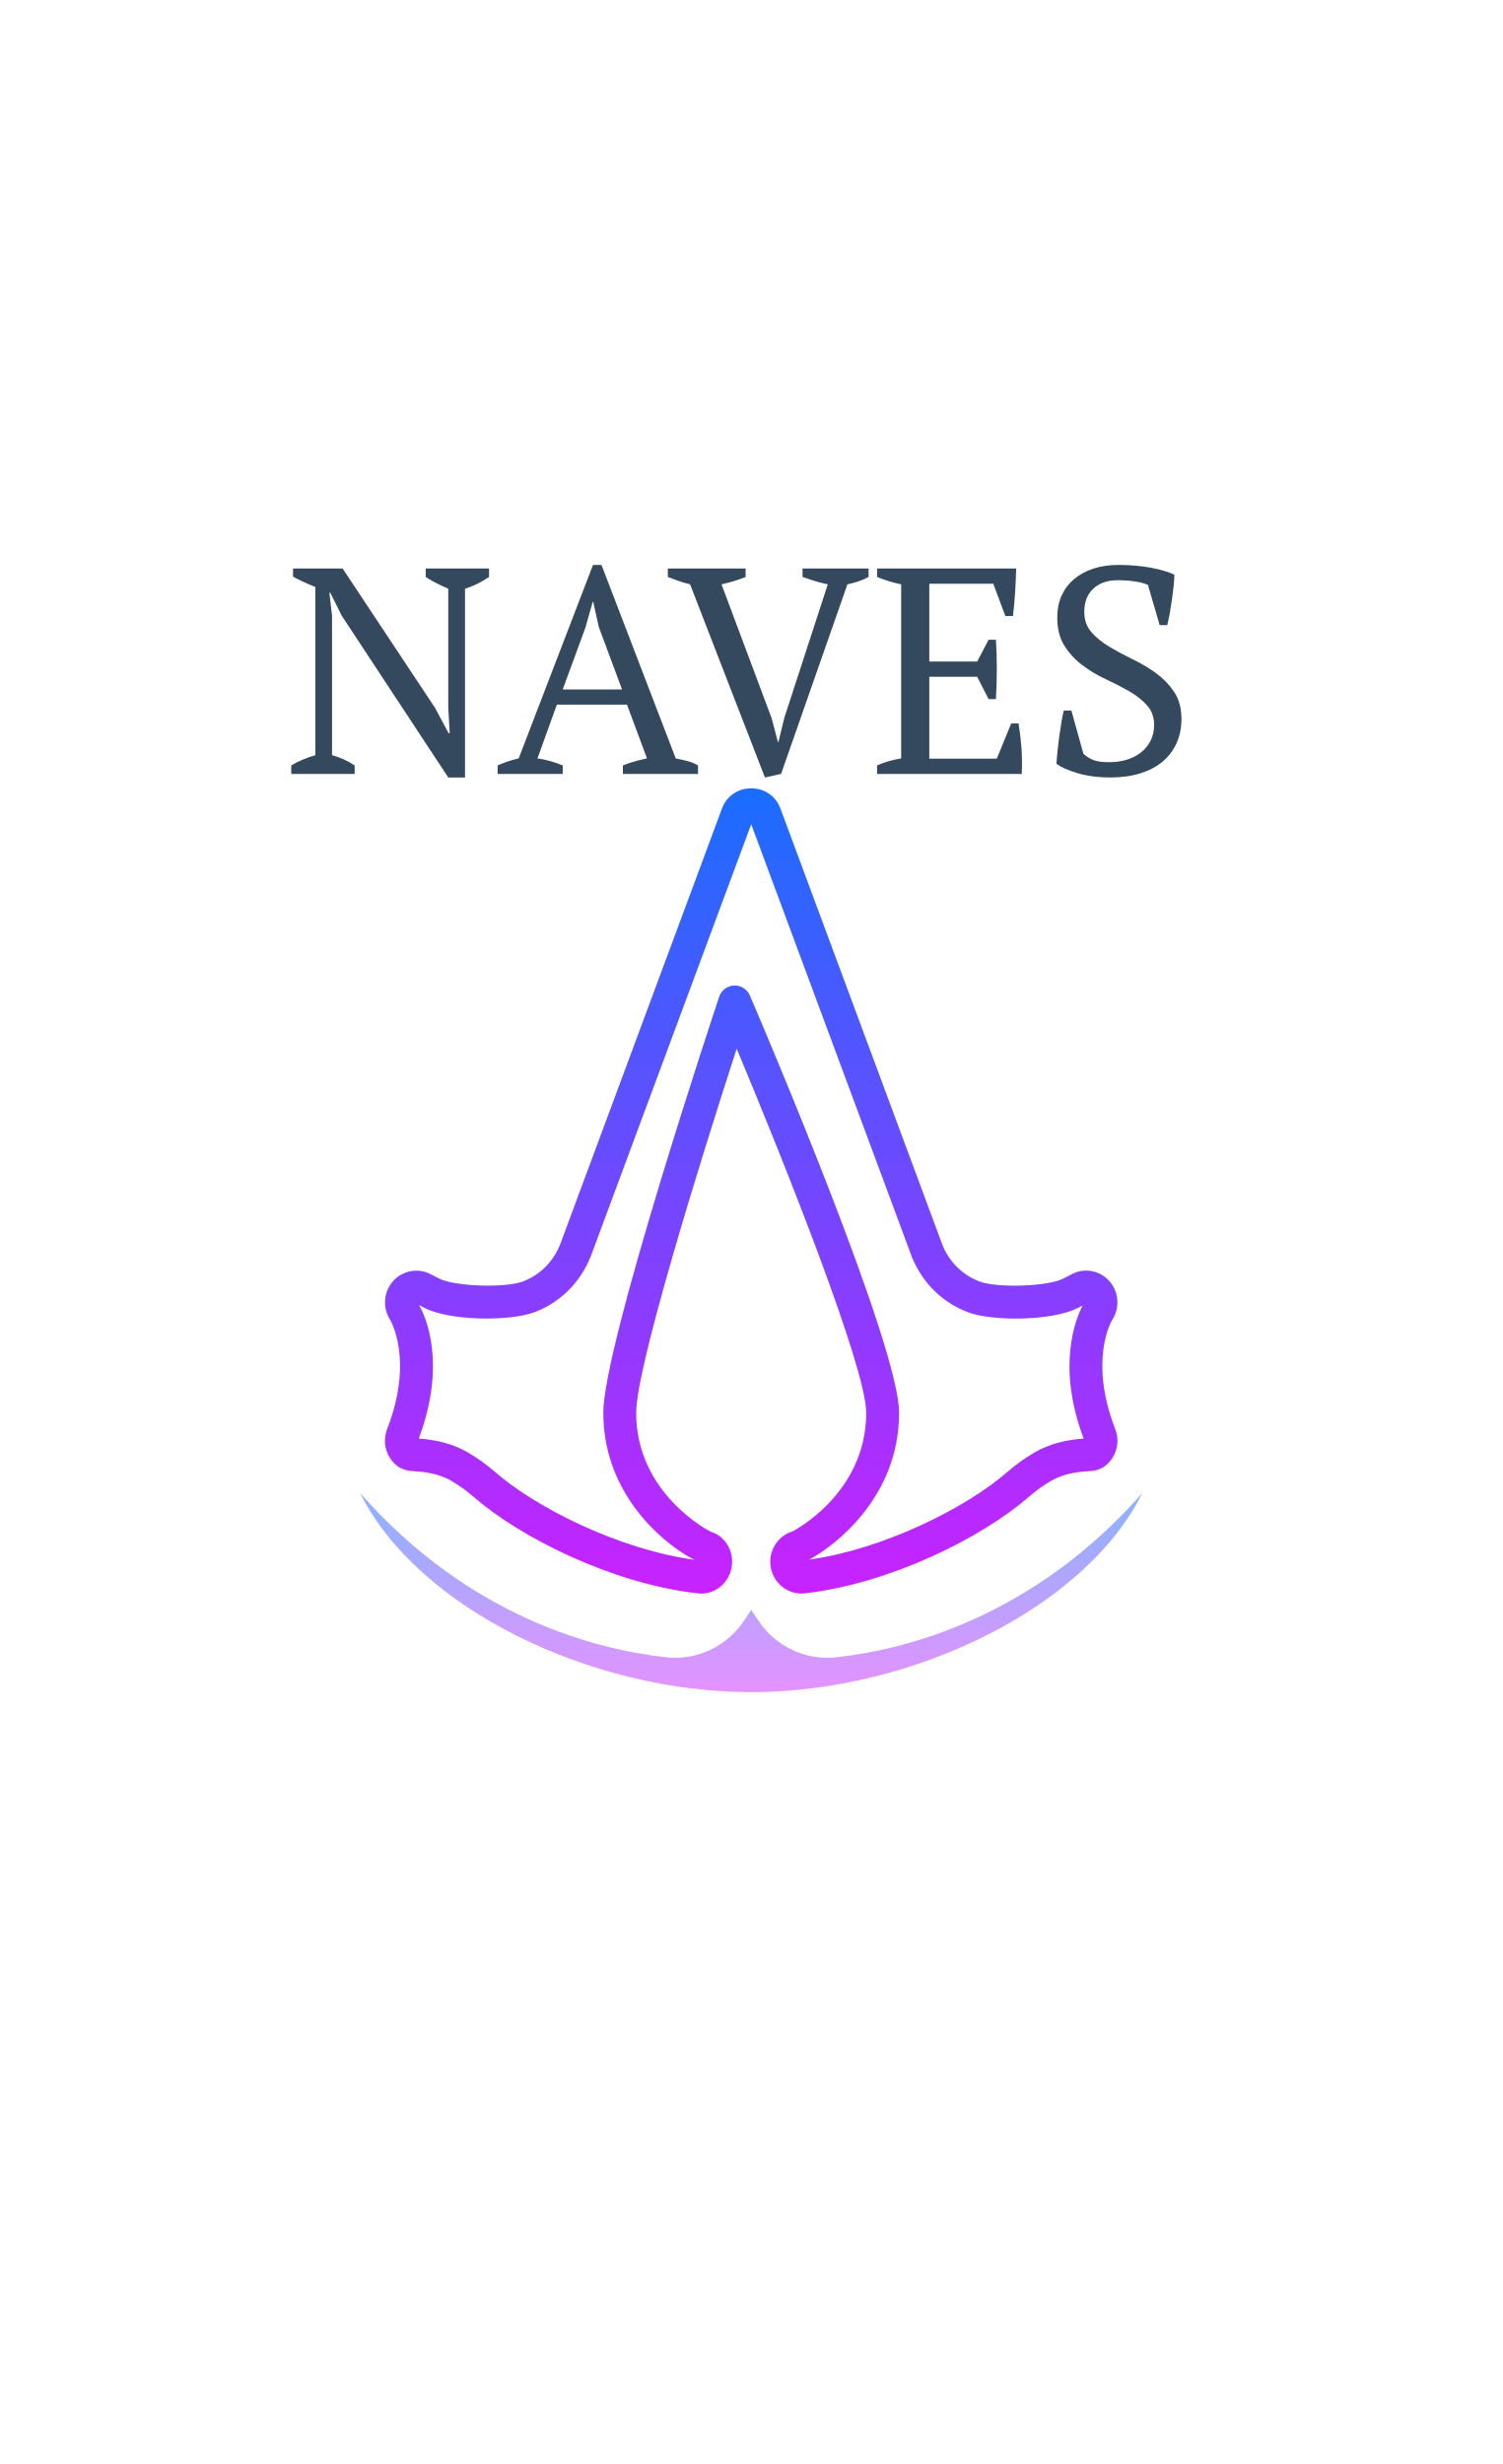
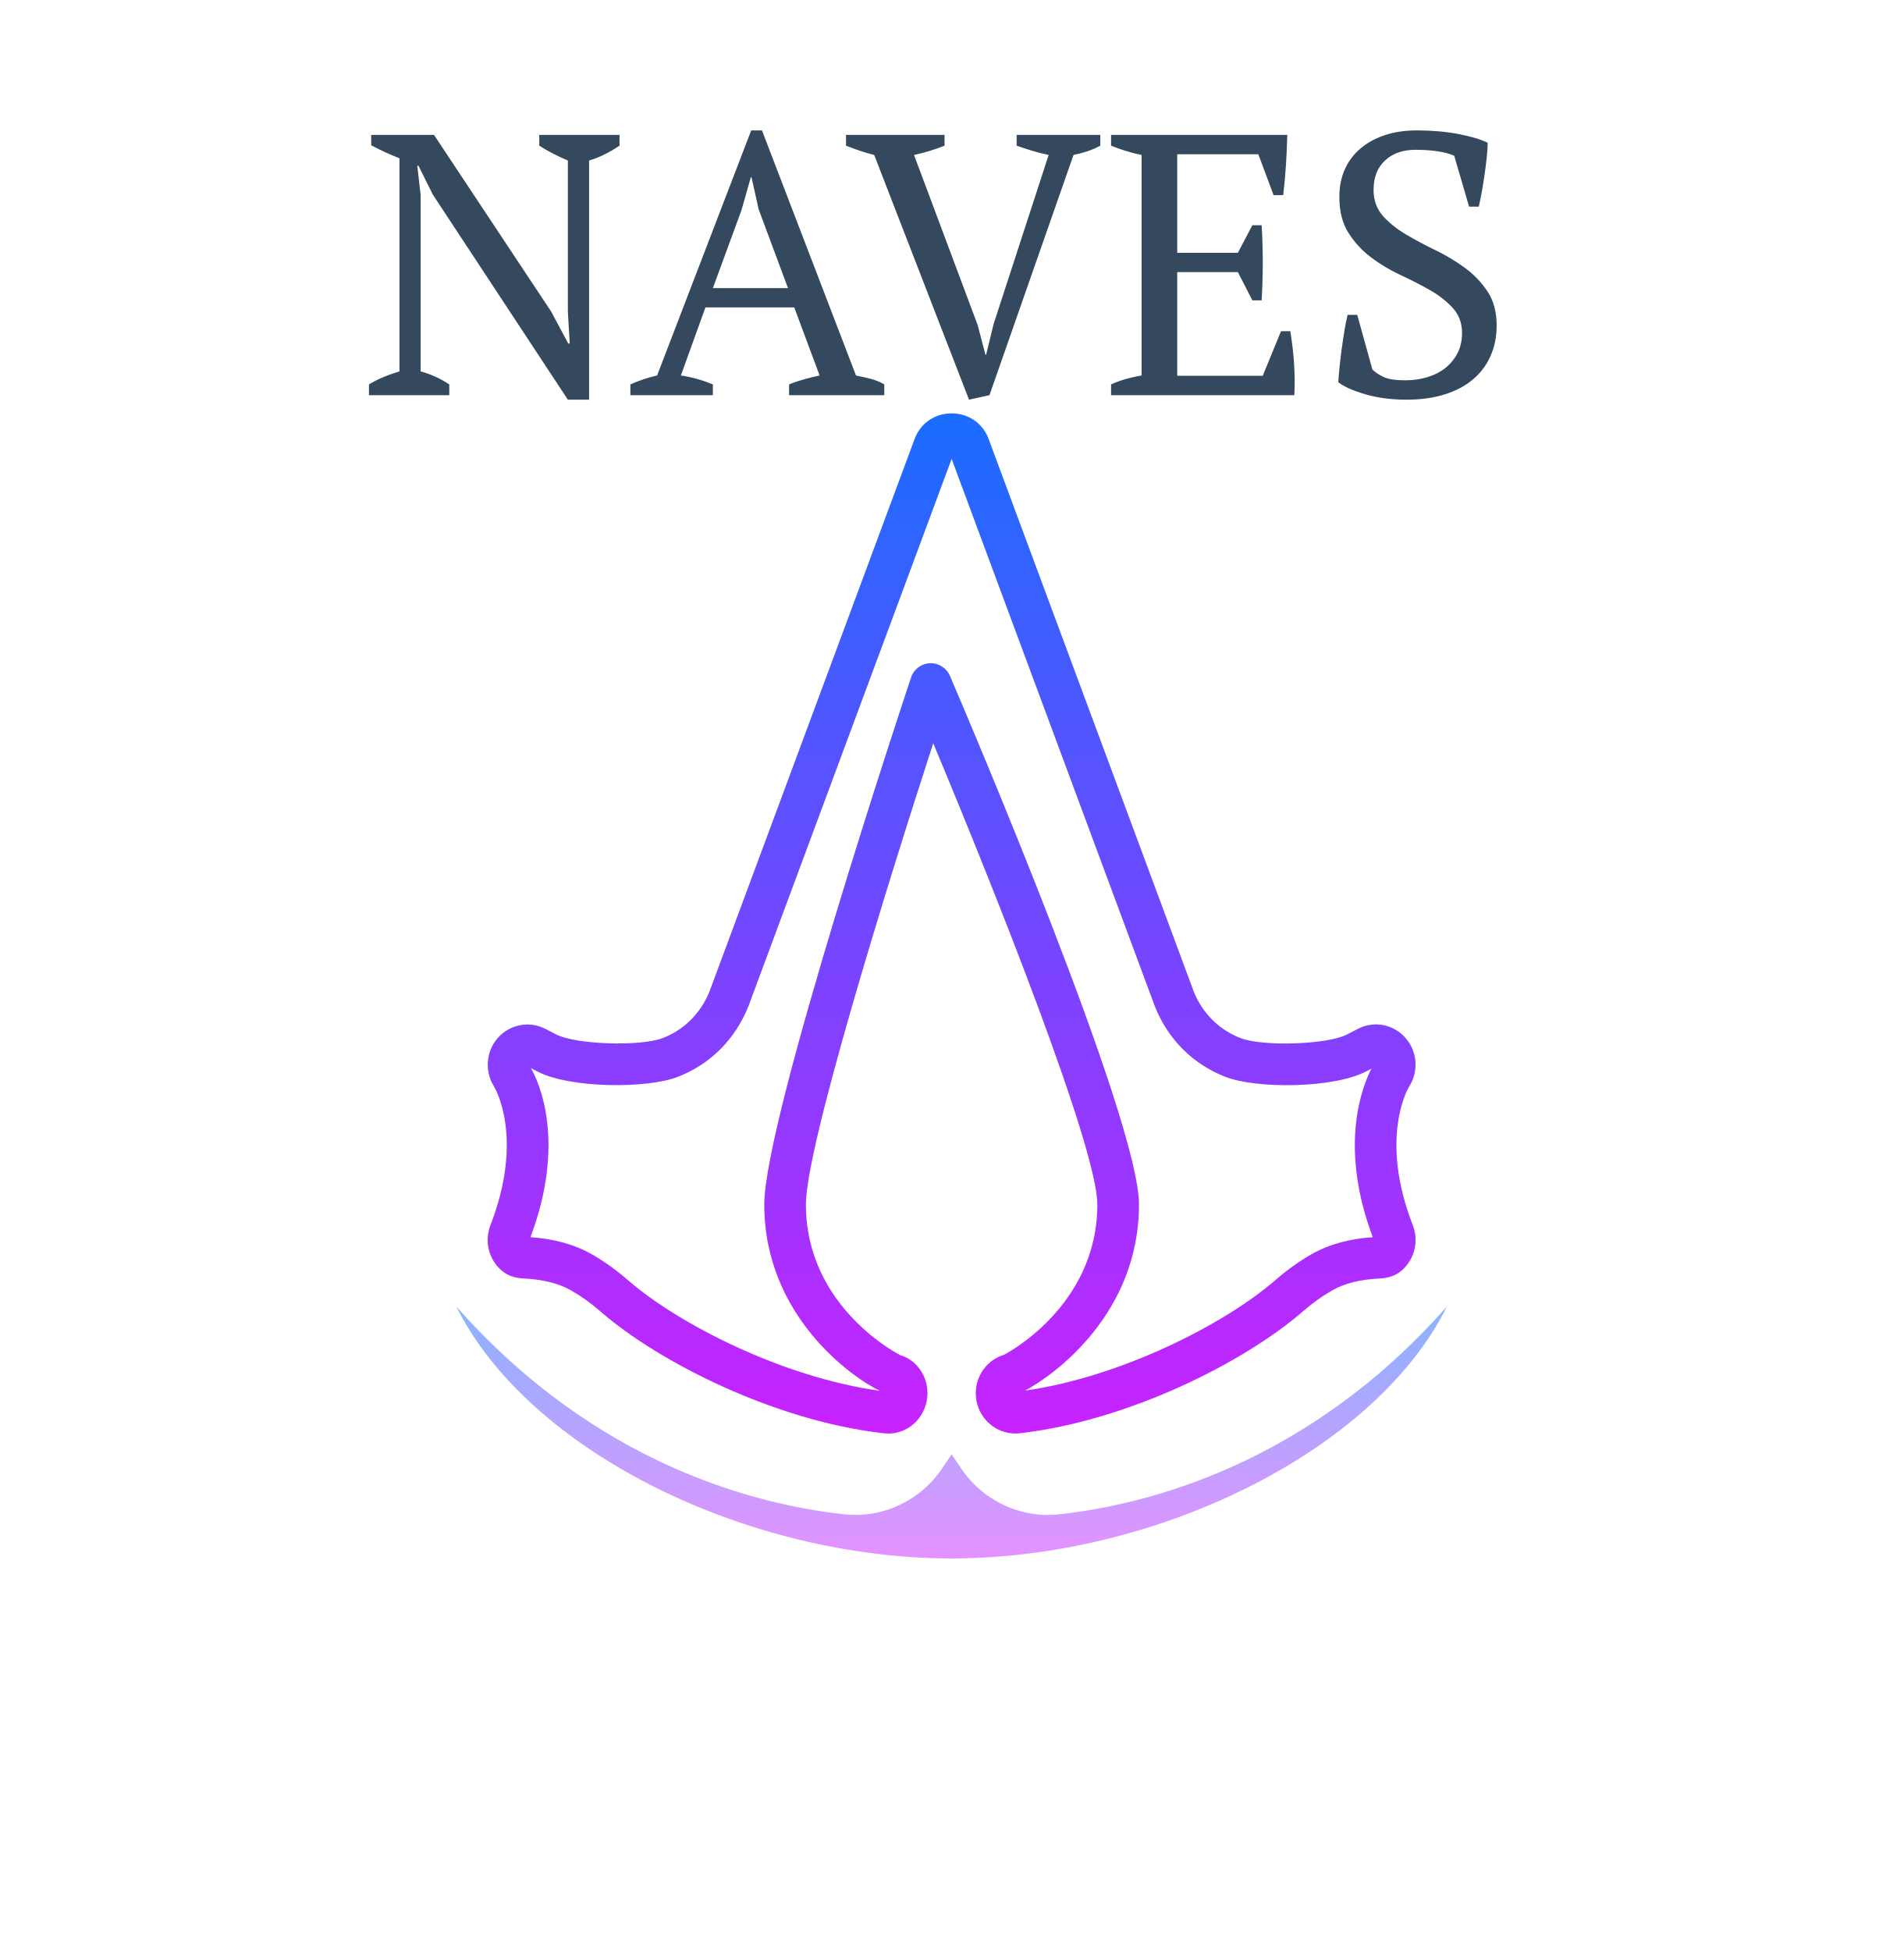
- <svg xmlns="http://www.w3.org/2000/svg" x="0px" y="0px" width="100" height="164" viewBox="0 0 172 172" style=" fill:#000000;">
+ <svg xmlns="http://www.w3.org/2000/svg" x="0px" y="0px" width="160" height="164" viewBox="0 0 172 172" style=" fill:#000000;">
  <defs>
    <linearGradient x1="86" y1="128.704" x2="86" y2="161.25" gradientUnits="userSpaceOnUse" id="color-1_sQ0jBs9KfjXV_gr1">
      <stop offset="0" stop-color="#8ab4ff" />
      <stop offset="1" stop-color="#e492ff" />
    </linearGradient>
    <linearGradient x1="86" y1="13.435" x2="86" y2="145.133" gradientUnits="userSpaceOnUse" id="color-2_sQ0jBs9KfjXV_gr2">
      <stop offset="0" stop-color="#1a6dff" />
      <stop offset="1" stop-color="#c822ff" />
    </linearGradient>
  </defs>
  <g transform="translate(25.8,25.8) scale(0.7,0.7)">
    <g fill="none" fill-rule="nonzero" stroke="none" stroke-width="none" stroke-linecap="butt" stroke-linejoin="miter" stroke-miterlimit="10" stroke-dasharray="" stroke-dashoffset="0" font-family="none" font-weight="none" font-size="none" text-anchor="none" style="mix-blend-mode: normal">
      <path d="M0,172v-172h172v172z" fill="none" stroke="none" stroke-width="1" />
      <g stroke="none" stroke-width="1">
        <path d="M149.963,128.704c-9.352,18.812 -37.625,32.546 -63.962,32.546c-26.337,0 -54.61,-13.733 -63.962,-32.546c17.979,20.398 38.727,25.612 50.068,26.848c5.026,0.564 9.944,-1.801 12.739,-6.02l1.156,-1.72l1.156,1.72c2.795,4.219 7.713,6.584 12.739,6.02c11.341,-1.236 32.089,-6.45 50.068,-26.848z" fill="url(#color-1_sQ0jBs9KfjXV_gr1)" />
        <path d="M94.232,145.125c-2.432,0 -4.545,-1.76 -5.018,-4.19c-0.508,-2.653 1.032,-5.219 3.58,-5.982v0c-0.04,0.003 12.018,-6.082 12.018,-19.39c0,-7.369 -13.429,-41.003 -21.186,-59.544c-6.05,18.616 -16.439,52.116 -16.439,59.544c0,13.327 12.086,19.406 12.207,19.457c2.36,0.696 3.9,3.265 3.389,5.91c-0.516,2.647 -2.932,4.542 -5.66,4.149c-13.897,-1.591 -28.901,-9.127 -36.504,-15.746c-1.207,-1.048 -2.462,-1.948 -3.733,-2.674c-1.613,-0.922 -3.647,-1.43 -6.213,-1.553c-1.099,-0.056 -2.013,-0.382 -2.714,-0.973c-1.707,-1.422 -2.311,-3.792 -1.502,-5.891c4.383,-11.296 0.613,-17.676 0.449,-17.942c-1.215,-1.948 -1.013,-4.507 0.489,-6.224c1.543,-1.76 4.066,-2.255 6.138,-1.199l1.446,0.742c2.502,1.293 10.831,1.569 13.714,0.462c2.771,-1.064 4.923,-3.214 6.058,-6.044l26.485,-71.337c0.734,-1.975 2.588,-3.255 4.727,-3.263c2.201,-0.016 4.037,1.263 4.792,3.241l26.518,71.426c1.11,2.765 3.263,4.913 6.036,5.98c2.876,1.113 11.207,0.836 13.712,-0.46l1.438,-0.739c2.086,-1.091 4.636,-0.586 6.181,1.22c1.502,1.75 1.672,4.324 0.411,6.259c-0.126,0.207 -3.892,6.584 0.486,17.869c0.817,2.094 0.215,4.467 -1.497,5.904c-0.718,0.594 -1.623,0.916 -2.712,0.97c-2.564,0.121 -4.596,0.629 -6.216,1.553c-1.266,0.726 -2.521,1.623 -3.736,2.679c-7.606,6.617 -22.61,14.155 -36.566,15.751c-0.245,0.024 -0.411,0.032 -0.578,0.032zM31.627,119.776c3.144,0.234 5.73,0.959 7.928,2.212c1.58,0.906 3.123,2.01 4.593,3.289c6.622,5.765 20.148,12.62 32.599,14.338c-3.437,-1.61 -14.934,-9.592 -14.934,-24.053c0,-11.059 18.176,-65.717 18.95,-68.037c0.352,-1.059 1.322,-1.79 2.438,-1.836c1.078,-0.062 2.142,0.599 2.58,1.626c2.502,5.829 24.408,57.263 24.408,68.246c0,14.026 -10.82,21.96 -14.717,24.026c12.368,-1.752 25.789,-8.57 32.379,-14.306c1.478,-1.285 3.023,-2.392 4.596,-3.289c2.212,-1.263 4.811,-1.989 7.925,-2.215c-4.467,-11.865 -1.295,-19.587 -0.169,-21.755l-0.72,0.374c-4.219,2.185 -14.093,2.249 -18.108,0.699c-4.179,-1.61 -7.418,-4.827 -9.116,-9.06l-26.257,-70.722l-26.233,70.654c-1.723,4.3 -4.961,7.517 -9.143,9.127c-4.021,1.54 -13.889,1.481 -18.108,-0.701l-0.841,-0.433c1.078,1.806 4.558,9.578 -0.048,21.814zM140.927,97.653v0z" fill="url(#color-2_sQ0jBs9KfjXV_gr2)" />
      </g>
      <g fill="#34495e" stroke="none" stroke-width="1">
        <path d="M32.766,-21.124v-1.39h10.36v1.39c-1.34,0.9 -2.65,1.54 -3.93,1.92v0v30.87h-2.74l-17.42,-26.45l-1.87,-3.75h-0.15l0.43,3.75v22.8c1.313,0.353 2.547,0.913 3.7,1.68v0v1.39h-10.37v-1.39c0.58,-0.353 1.197,-0.667 1.85,-0.94c0.653,-0.273 1.35,-0.52 2.09,-0.74v0v-27.51c-0.64,-0.253 -1.273,-0.523 -1.9,-0.81c-0.62,-0.287 -1.203,-0.577 -1.75,-0.87v0v-1.34h8.11l15.12,22.8l2.21,4.13h0.19l-0.24,-4.13v-19.49c-0.673,-0.287 -1.32,-0.59 -1.94,-0.91c-0.627,-0.32 -1.21,-0.657 -1.75,-1.01zM55.176,9.696v1.39h-10.65v-1.39c1.147,-0.513 2.297,-0.897 3.45,-1.15v0l12.15,-31.64h1.39l12.14,31.64c0.64,0.127 1.273,0.27 1.9,0.43c0.62,0.16 1.203,0.4 1.75,0.72v0v1.39h-12.29v-1.39c0.64,-0.26 1.297,-0.483 1.97,-0.67c0.673,-0.193 1.33,-0.353 1.97,-0.48v0l-3.27,-8.79h-11.47l-3.17,8.79c1.347,0.187 2.723,0.57 4.13,1.15zM58.876,-12.814l-3.7,10.08h9.7l-3.79,-10.18l-0.92,-4.13h-0.09zM91.416,1.916l7.11,-21.84c-0.773,-0.16 -1.493,-0.343 -2.16,-0.55c-0.673,-0.207 -1.33,-0.423 -1.97,-0.65v0v-1.39h10.8v1.39c-0.927,0.513 -2.08,0.913 -3.46,1.2v0l-10.85,31.01l-2.64,0.58l-12.24,-31.59c-0.64,-0.16 -1.263,-0.343 -1.87,-0.55c-0.607,-0.207 -1.197,-0.423 -1.77,-0.65v0v-1.39h12.72v1.39c-0.547,0.227 -1.157,0.443 -1.83,0.65c-0.673,0.207 -1.377,0.39 -2.11,0.55v0l8.21,21.94l1.01,3.84h0.09zM106.586,-22.514h22.75c-0.033,1.28 -0.09,2.567 -0.17,3.86c-0.08,1.3 -0.2,2.607 -0.36,3.92v0h-1.24l-1.97,-5.28h-10.47v12.72h7.83l1.87,-3.56h1.2c0.193,3.173 0.193,6.407 0,9.7v0h-1.2l-1.87,-3.65h-7.83v13.39h11.04l2.36,-5.76h1.2c0.22,1.347 0.38,2.707 0.48,4.08c0.093,1.38 0.107,2.773 0.04,4.18v0h-23.66v-1.39c1.12,-0.513 2.433,-0.897 3.94,-1.15v0v-28.47c-0.64,-0.127 -1.297,-0.293 -1.97,-0.5c-0.673,-0.207 -1.33,-0.44 -1.97,-0.7v0zM138.366,0.716l1.96,7.06c0.387,0.38 0.883,0.707 1.49,0.98c0.607,0.273 1.52,0.41 2.74,0.41v0c1.02,0 1.98,-0.137 2.88,-0.41c0.893,-0.273 1.67,-0.673 2.33,-1.2c0.653,-0.527 1.173,-1.167 1.56,-1.92c0.38,-0.753 0.57,-1.61 0.57,-2.57v0c0,-1.28 -0.39,-2.35 -1.17,-3.21c-0.787,-0.867 -1.763,-1.637 -2.93,-2.31c-1.167,-0.667 -2.44,-1.32 -3.82,-1.96c-1.373,-0.64 -2.643,-1.4 -3.81,-2.28c-1.173,-0.88 -2.15,-1.937 -2.93,-3.17c-0.787,-1.233 -1.18,-2.777 -1.18,-4.63v0c0,-1.347 0.24,-2.547 0.72,-3.6c0.48,-1.06 1.16,-1.957 2.04,-2.69c0.88,-0.74 1.93,-1.31 3.15,-1.71c1.213,-0.4 2.573,-0.6 4.08,-0.6v0c1.947,0 3.73,0.153 5.35,0.46c1.613,0.307 2.883,0.683 3.81,1.13v0c0,0.54 -0.04,1.17 -0.12,1.89c-0.08,0.72 -0.173,1.467 -0.28,2.24c-0.113,0.767 -0.233,1.51 -0.36,2.23c-0.133,0.72 -0.263,1.35 -0.39,1.89v0h-1.25l-1.92,-6.57c-0.573,-0.26 -1.3,-0.453 -2.18,-0.58c-0.88,-0.127 -1.817,-0.19 -2.81,-0.19v0c-1.633,0 -2.943,0.457 -3.93,1.37c-0.993,0.913 -1.49,2.183 -1.49,3.81v0c0,1.313 0.39,2.42 1.17,3.32c0.787,0.893 1.773,1.693 2.96,2.4c1.18,0.7 2.45,1.38 3.81,2.04c1.36,0.653 2.633,1.413 3.82,2.28c1.18,0.86 2.163,1.883 2.95,3.07c0.787,1.18 1.18,2.65 1.18,4.41v0c0,1.44 -0.267,2.753 -0.8,3.94c-0.527,1.187 -1.287,2.193 -2.28,3.02c-0.987,0.833 -2.2,1.473 -3.64,1.92c-1.44,0.453 -3.073,0.68 -4.9,0.68v0c-2.013,0 -3.82,-0.24 -5.42,-0.72c-1.6,-0.48 -2.737,-0.993 -3.41,-1.54v0c0.033,-0.547 0.09,-1.203 0.17,-1.97c0.08,-0.767 0.173,-1.557 0.28,-2.37c0.113,-0.82 0.233,-1.613 0.36,-2.38c0.133,-0.767 0.263,-1.423 0.39,-1.97v0z" />
      </g>
      <path d="M0.776,21.666v-54.76h165.59v54.76z" fill="#ff0000" stroke="#50e3c2" stroke-width="3" opacity="0" />
    </g>
  </g>
</svg>
